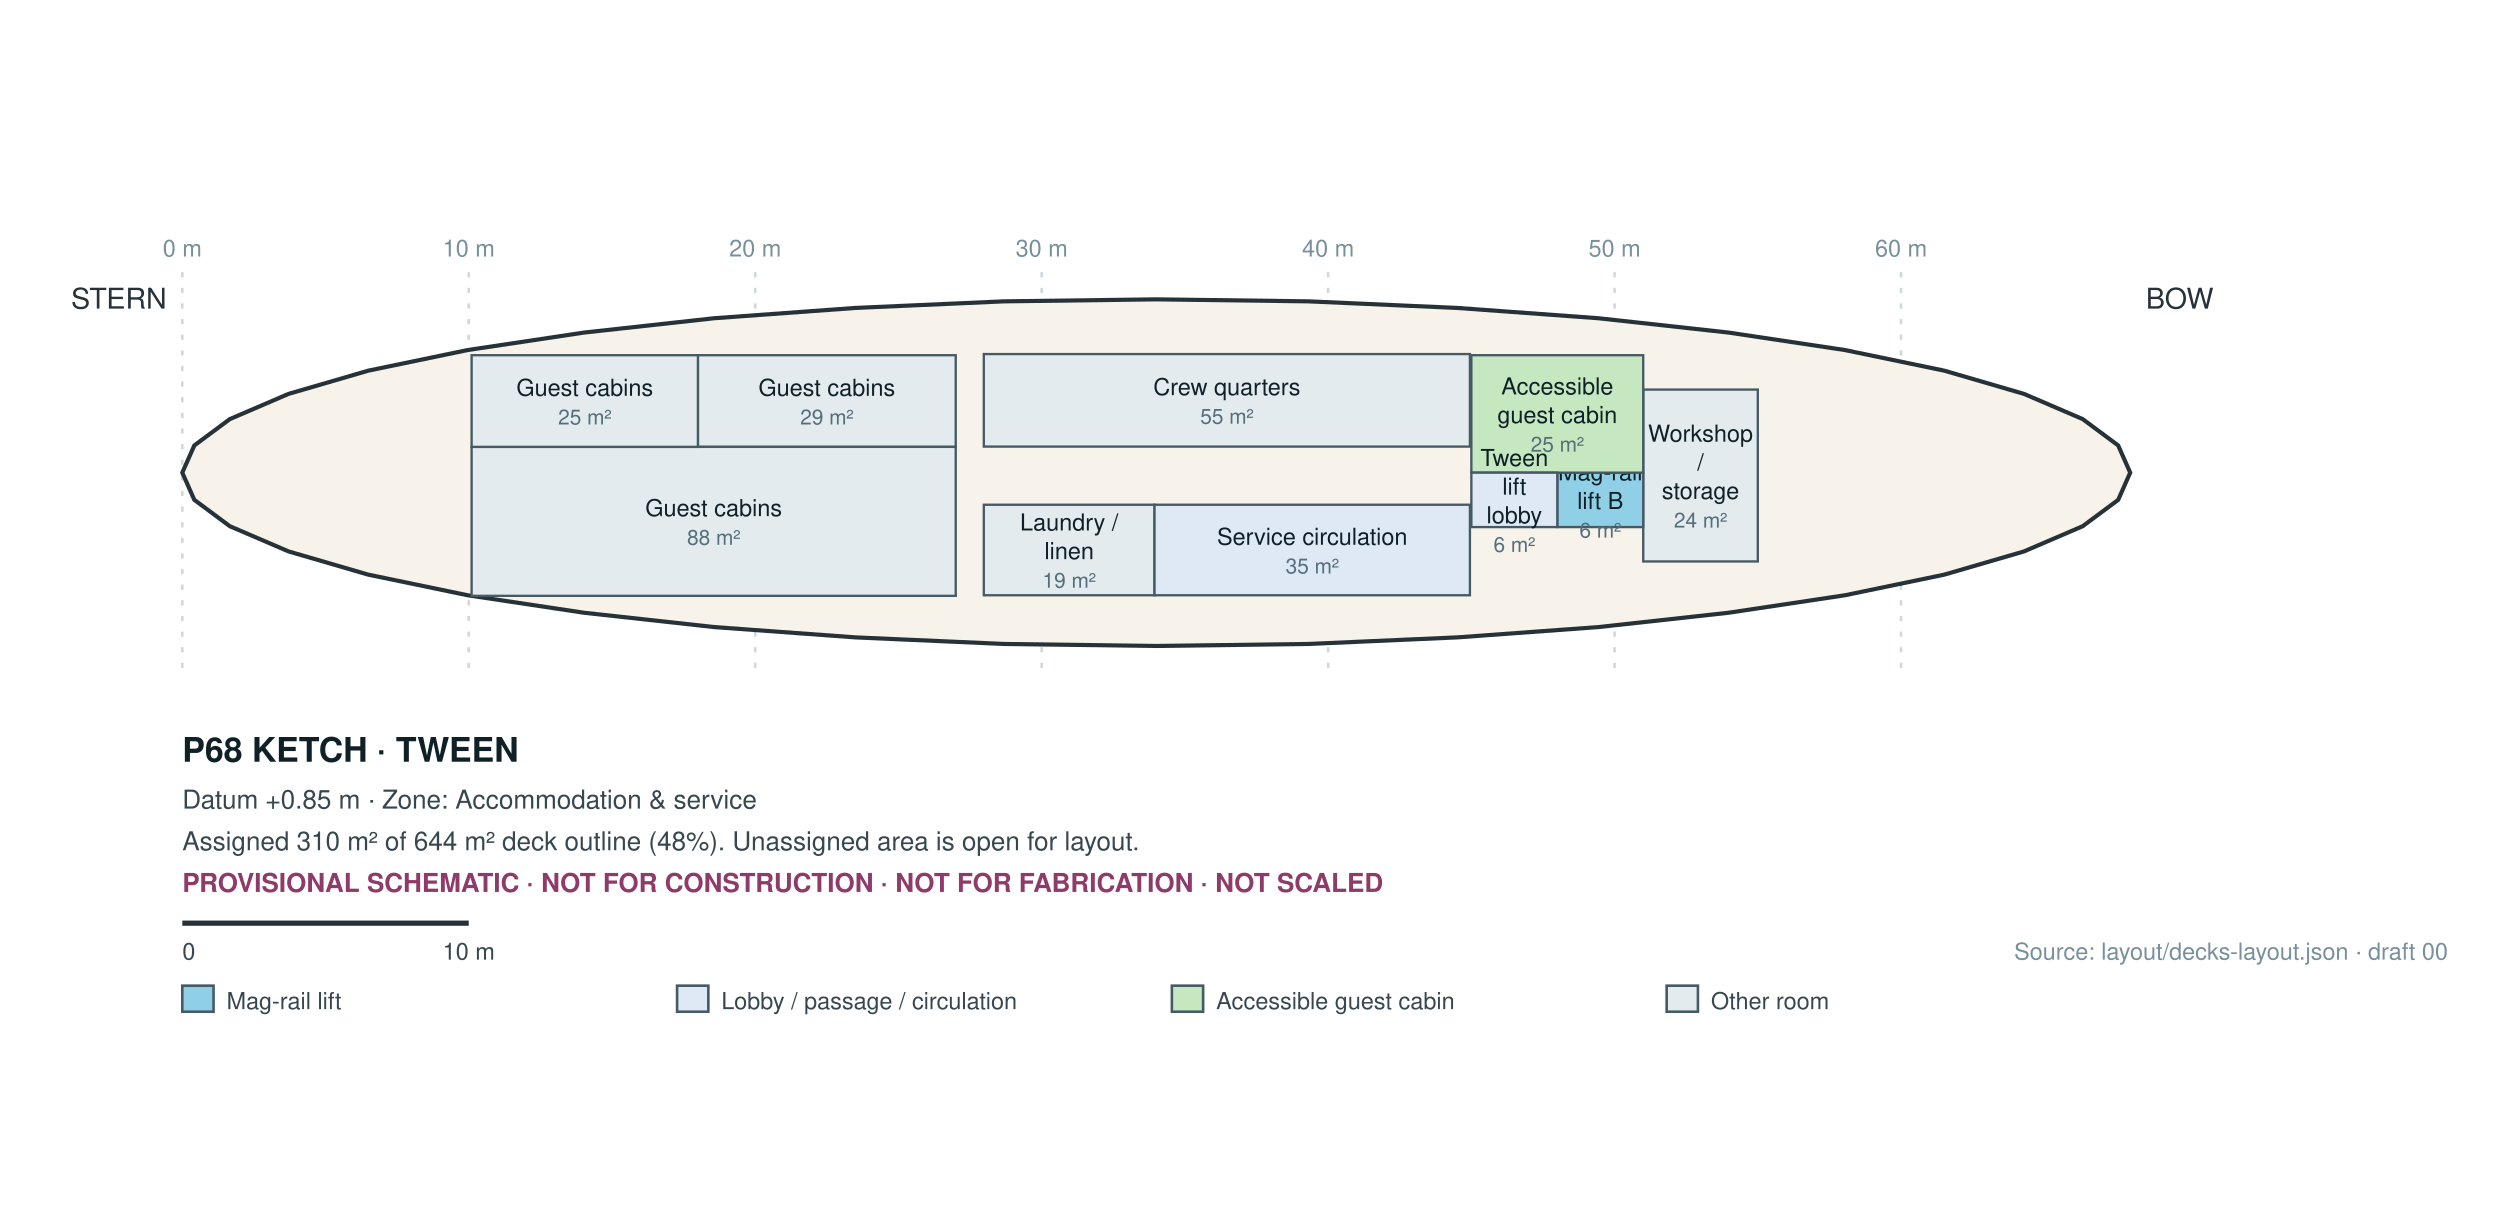
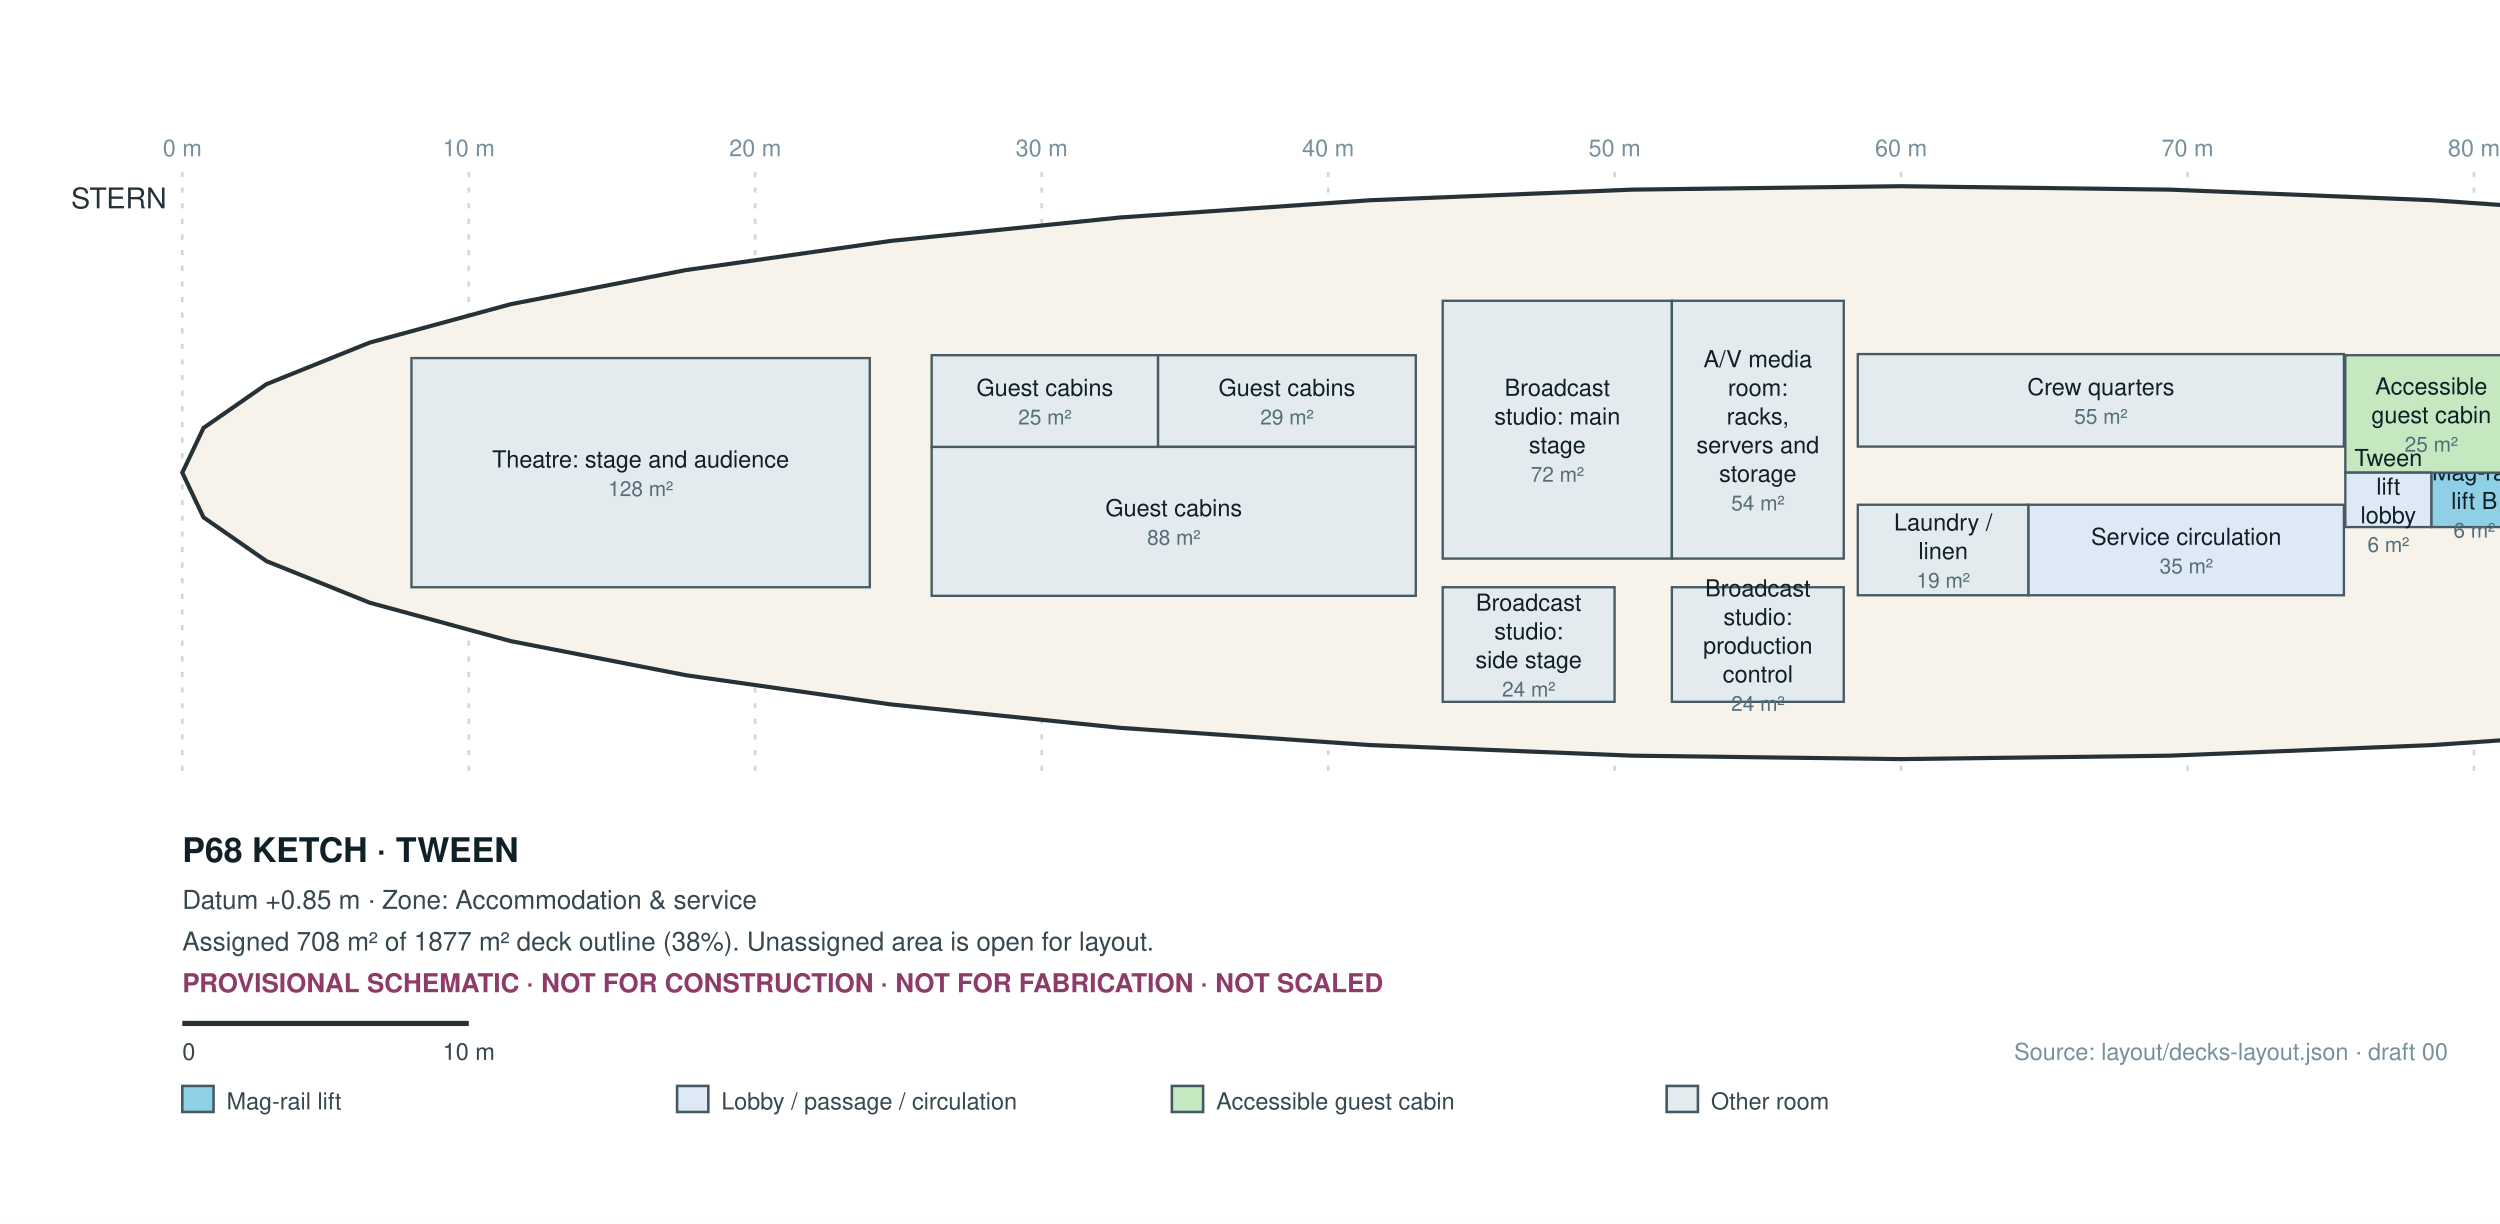
<svg xmlns="http://www.w3.org/2000/svg" width="960" height="470" viewBox="0 0 960 470" font-family="Helvetica, Arial, sans-serif">
  <rect width="960" height="470" fill="#ffffff" />
  <g transform="translate(0 0)">
-     <line x1="70" y1="104.5" x2="70" y2="258.5" stroke="#cfd8dc" stroke-dasharray="2 4" />
-     <text x="70" y="98.5" font-size="9" fill="#78909c" text-anchor="middle">0 m</text>
-     <line x1="180" y1="104.5" x2="180" y2="258.5" stroke="#cfd8dc" stroke-dasharray="2 4" />
-     <text x="180" y="98.5" font-size="9" fill="#78909c" text-anchor="middle">10 m</text>
-     <line x1="290" y1="104.5" x2="290" y2="258.5" stroke="#cfd8dc" stroke-dasharray="2 4" />
-     <text x="290" y="98.5" font-size="9" fill="#78909c" text-anchor="middle">20 m</text>
-     <line x1="400" y1="104.5" x2="400" y2="258.5" stroke="#cfd8dc" stroke-dasharray="2 4" />
-     <text x="400" y="98.5" font-size="9" fill="#78909c" text-anchor="middle">30 m</text>
-     <line x1="510" y1="104.5" x2="510" y2="258.5" stroke="#cfd8dc" stroke-dasharray="2 4" />
-     <text x="510" y="98.5" font-size="9" fill="#78909c" text-anchor="middle">40 m</text>
-     <line x1="620" y1="104.5" x2="620" y2="258.5" stroke="#cfd8dc" stroke-dasharray="2 4" />
-     <text x="620" y="98.5" font-size="9" fill="#78909c" text-anchor="middle">50 m</text>
-     <line x1="730" y1="104.5" x2="730" y2="258.5" stroke="#cfd8dc" stroke-dasharray="2 4" />
-     <text x="730" y="98.5" font-size="9" fill="#78909c" text-anchor="middle">60 m</text>
-     <line x1="70" y1="181.5" x2="818" y2="181.5" stroke="#90a4ae" stroke-dasharray="8 4 2 4" />
-     <polygon points="818,181.5 813.38,191.95 799.74,202.07 777.19,211.75 746.61,220.66 708.44,228.58 663.78,235.29 613.84,240.79 559.61,244.75 502.52,247.28 444,248.05 385.48,247.28 328.39,244.75 274.16,240.79 224.22,235.29 179.56,228.58 141.39,220.66 110.81,211.75 88.26,202.07 74.62,191.95 70,181.5 74.62,171.05 88.26,160.93 110.81,151.25 141.39,142.34 179.56,134.42 224.22,127.71 274.16,122.21 328.39,118.25 385.48,115.72 444,114.95 502.52,115.72 559.61,118.25 613.84,122.21 663.78,127.71 708.44,134.42 746.61,142.34 777.19,151.25 799.74,160.93 813.38,171.05" fill="#f7f3ea" stroke="#263238" stroke-width="1.6" />
-     <rect x="268" y="136.4" width="99" height="35.2" fill="#e3ebee" stroke="#455a64" stroke-width="0.9" />
-     <text x="317.5" y="152" font-size="9" fill="#102027" text-anchor="middle">Guest cabins</text>
-     <text x="317.5" y="163" font-size="8" fill="#546e7a" text-anchor="middle">29 m²</text>
-     <rect x="181.1" y="171.6" width="185.9" height="57.2" fill="#e3ebee" stroke="#455a64" stroke-width="0.9" />
-     <text x="274.05" y="198.2" font-size="9" fill="#102027" text-anchor="middle">Guest cabins</text>
-     <text x="274.05" y="209.2" font-size="8" fill="#546e7a" text-anchor="middle">88 m²</text>
-     <rect x="377.78" y="135.96" width="186.67" height="35.53" fill="#e3ebee" stroke="#455a64" stroke-width="0.9" />
-     <text x="471.115" y="151.725" font-size="9" fill="#102027" text-anchor="middle">Crew quarters</text>
-     <text x="471.115" y="162.725" font-size="8" fill="#546e7a" text-anchor="middle">55 m²</text>
-     <rect x="377.78" y="193.82" width="65.56" height="34.76" fill="#e3ebee" stroke="#455a64" stroke-width="0.9" />
-     <text x="410.56" y="203.7" font-size="9" fill="#102027" text-anchor="middle">Laundry /</text>
-     <text x="410.56" y="214.7" font-size="9" fill="#102027" text-anchor="middle">linen</text>
-     <text x="410.56" y="225.7" font-size="8" fill="#546e7a" text-anchor="middle">19 m²</text>
-     <rect x="443.34" y="193.82" width="121.11" height="34.76" fill="#dfe9f5" stroke="#455a64" stroke-width="0.9" />
-     <text x="503.895" y="209.2" font-size="9" fill="#102027" text-anchor="middle">Service circulation</text>
-     <text x="503.895" y="220.2" font-size="8" fill="#546e7a" text-anchor="middle">35 m²</text>
-     <rect x="631" y="149.6" width="44" height="66" fill="#e3ebee" stroke="#455a64" stroke-width="0.9" />
-     <text x="653" y="169.6" font-size="9" fill="#102027" text-anchor="middle">Workshop</text>
-     <text x="653" y="180.6" font-size="9" fill="#102027" text-anchor="middle">/</text>
-     <text x="653" y="191.6" font-size="9" fill="#102027" text-anchor="middle">storage</text>
-     <text x="653" y="202.6" font-size="8" fill="#546e7a" text-anchor="middle">24 m²</text>
-     <rect x="598" y="181.5" width="33" height="20.9" fill="#8fd0e6" stroke="#455a64" stroke-width="0.9" />
-     <text x="614.5" y="184.45" font-size="9" fill="#102027" text-anchor="middle">Mag-rail</text>
-     <text x="614.5" y="195.45" font-size="9" fill="#102027" text-anchor="middle">lift B</text>
-     <text x="614.5" y="206.45" font-size="8" fill="#546e7a" text-anchor="middle">6 m²</text>
-     <rect x="565" y="136.4" width="66" height="45.1" fill="#c5e8c0" stroke="#455a64" stroke-width="0.9" />
-     <text x="598" y="151.45" font-size="9" fill="#102027" text-anchor="middle">Accessible</text>
-     <text x="598" y="162.45" font-size="9" fill="#102027" text-anchor="middle">guest cabin</text>
-     <text x="598" y="173.45" font-size="8" fill="#546e7a" text-anchor="middle">25 m²</text>
-     <rect x="565" y="181.5" width="33" height="20.9" fill="#dfe9f5" stroke="#455a64" stroke-width="0.9" />
-     <text x="581.5" y="178.95" font-size="9" fill="#102027" text-anchor="middle">Tween</text>
-     <text x="581.5" y="189.95" font-size="9" fill="#102027" text-anchor="middle">lift</text>
-     <text x="581.5" y="200.95" font-size="9" fill="#102027" text-anchor="middle">lobby</text>
-     <text x="581.5" y="211.95" font-size="8" fill="#546e7a" text-anchor="middle">6 m²</text>
-     <rect x="181.1" y="136.4" width="86.9" height="35.2" fill="#e3ebee" stroke="#455a64" stroke-width="0.9" />
-     <text x="224.55" y="152" font-size="9" fill="#102027" text-anchor="middle">Guest cabins</text>
-     <text x="224.55" y="163" font-size="8" fill="#546e7a" text-anchor="middle">25 m²</text>
-     <text x="64" y="118.5" font-size="11" fill="#263238" text-anchor="end">STERN</text>
-     <text x="824" y="118.5" font-size="11" fill="#263238">BOW</text>
-     <text x="70" y="292.5" font-size="13" font-weight="600" fill="#102027">P68 KETCH · TWEEN</text>
-     <text x="70" y="310.5" font-size="10" fill="#37474f">Datum +0.85 m · Zone: Accommodation &amp; service</text>
-     <text x="70" y="326.5" font-size="10" fill="#37474f">Assigned 310 m² of 644 m² deck outline (48%). Unassigned area is open for layout.</text>
-     <text x="70" y="342.5" font-size="10" font-weight="600" fill="#8e3b6a">PROVISIONAL SCHEMATIC · NOT FOR CONSTRUCTION · NOT FOR FABRICATION · NOT SCALED</text>
-     <rect x="70" y="378.5" width="12" height="10" fill="#8fd0e6" stroke="#455a64" />
-     <text x="87" y="387.5" font-size="9" fill="#37474f">Mag-rail lift</text>
-     <rect x="260" y="378.5" width="12" height="10" fill="#dfe9f5" stroke="#455a64" />
-     <text x="277" y="387.5" font-size="9" fill="#37474f">Lobby / passage / circulation</text>
-     <rect x="450" y="378.5" width="12" height="10" fill="#c5e8c0" stroke="#455a64" />
-     <text x="467" y="387.5" font-size="9" fill="#37474f">Accessible guest cabin</text>
-     <rect x="640" y="378.5" width="12" height="10" fill="#e3ebee" stroke="#455a64" />
-     <text x="657" y="387.5" font-size="9" fill="#37474f">Other room</text>
-     <line x1="70" y1="354.5" x2="180" y2="354.5" stroke="#263238" stroke-width="2" />
-     <text x="70" y="368.5" font-size="9" fill="#37474f">0</text>
-     <text x="180" y="368.5" font-size="9" fill="#37474f" text-anchor="middle">10 m</text>
-     <text x="940" y="368.5" font-size="9" fill="#78909c" text-anchor="end">Source: layout/decks-layout.json · draft 00</text>
+     <line x1="70" y1="66" x2="70" y2="297" stroke="#cfd8dc" stroke-dasharray="2 4" />
+     <text x="70" y="60" font-size="9" fill="#78909c" text-anchor="middle">0 m</text>
+     <line x1="180" y1="66" x2="180" y2="297" stroke="#cfd8dc" stroke-dasharray="2 4" />
+     <text x="180" y="60" font-size="9" fill="#78909c" text-anchor="middle">10 m</text>
+     <line x1="290" y1="66" x2="290" y2="297" stroke="#cfd8dc" stroke-dasharray="2 4" />
+     <text x="290" y="60" font-size="9" fill="#78909c" text-anchor="middle">20 m</text>
+     <line x1="400" y1="66" x2="400" y2="297" stroke="#cfd8dc" stroke-dasharray="2 4" />
+     <text x="400" y="60" font-size="9" fill="#78909c" text-anchor="middle">30 m</text>
+     <line x1="510" y1="66" x2="510" y2="297" stroke="#cfd8dc" stroke-dasharray="2 4" />
+     <text x="510" y="60" font-size="9" fill="#78909c" text-anchor="middle">40 m</text>
+     <line x1="620" y1="66" x2="620" y2="297" stroke="#cfd8dc" stroke-dasharray="2 4" />
+     <text x="620" y="60" font-size="9" fill="#78909c" text-anchor="middle">50 m</text>
+     <line x1="730" y1="66" x2="730" y2="297" stroke="#cfd8dc" stroke-dasharray="2 4" />
+     <text x="730" y="60" font-size="9" fill="#78909c" text-anchor="middle">60 m</text>
+     <line x1="840" y1="66" x2="840" y2="297" stroke="#cfd8dc" stroke-dasharray="2 4" />
+     <text x="840" y="60" font-size="9" fill="#78909c" text-anchor="middle">70 m</text>
+     <line x1="950" y1="66" x2="950" y2="297" stroke="#cfd8dc" stroke-dasharray="2 4" />
+     <text x="950" y="60" font-size="9" fill="#78909c" text-anchor="middle">80 m</text>
+     <line x1="1060" y1="66" x2="1060" y2="297" stroke="#cfd8dc" stroke-dasharray="2 4" />
+     <text x="1060" y="60" font-size="9" fill="#78909c" text-anchor="middle">90 m</text>
+     <line x1="1170" y1="66" x2="1170" y2="297" stroke="#cfd8dc" stroke-dasharray="2 4" />
+     <text x="1170" y="60" font-size="9" fill="#78909c" text-anchor="middle">100 m</text>
+     <line x1="1280" y1="66" x2="1280" y2="297" stroke="#cfd8dc" stroke-dasharray="2 4" />
+     <text x="1280" y="60" font-size="9" fill="#78909c" text-anchor="middle">110 m</text>
+     <line x1="1390" y1="66" x2="1390" y2="297" stroke="#cfd8dc" stroke-dasharray="2 4" />
+     <text x="1390" y="60" font-size="9" fill="#78909c" text-anchor="middle">120 m</text>
+     <line x1="70" y1="181.5" x2="1390" y2="181.5" stroke="#90a4ae" stroke-dasharray="8 4 2 4" />
+     <polygon points="1390,181.5 1381.86,198.66 1357.66,215.49 1318.06,231.44 1263.94,246.18 1196.73,259.27 1117.97,270.49 1029.64,279.51 933.94,286.11 833.29,290.18 730,291.5 626.71,290.18 526.06,286.11 430.36,279.51 342.03,270.49 263.27,259.27 196.06,246.18 141.94,231.44 102.34,215.49 78.14,198.66 70,181.5 78.14,164.34 102.34,147.51 141.94,131.56 196.06,116.82 263.27,103.73 342.03,92.51 430.36,83.49 526.06,76.89 626.71,72.82 730,71.5 833.29,72.82 933.94,76.89 1029.64,83.49 1117.97,92.51 1196.73,103.73 1263.94,116.82 1318.06,131.56 1357.66,147.51 1381.86,164.34" fill="#f7f3ea" stroke="#263238" stroke-width="1.6" />
+     <rect x="444.66" y="136.4" width="99" height="35.2" fill="#e3ebee" stroke="#455a64" stroke-width="0.9" />
+     <text x="494.16" y="152" font-size="9" fill="#102027" text-anchor="middle">Guest cabins</text>
+     <text x="494.16" y="163" font-size="8" fill="#546e7a" text-anchor="middle">29 m²</text>
+     <rect x="357.76" y="171.6" width="185.9" height="57.2" fill="#e3ebee" stroke="#455a64" stroke-width="0.9" />
+     <text x="450.71" y="198.2" font-size="9" fill="#102027" text-anchor="middle">Guest cabins</text>
+     <text x="450.71" y="209.2" font-size="8" fill="#546e7a" text-anchor="middle">88 m²</text>
+     <rect x="713.39" y="135.96" width="186.67" height="35.53" fill="#e3ebee" stroke="#455a64" stroke-width="0.9" />
+     <text x="806.725" y="151.725" font-size="9" fill="#102027" text-anchor="middle">Crew quarters</text>
+     <text x="806.725" y="162.725" font-size="8" fill="#546e7a" text-anchor="middle">55 m²</text>
+     <rect x="713.39" y="193.82" width="65.56" height="34.76" fill="#e3ebee" stroke="#455a64" stroke-width="0.9" />
+     <text x="746.17" y="203.7" font-size="9" fill="#102027" text-anchor="middle">Laundry /</text>
+     <text x="746.17" y="214.7" font-size="9" fill="#102027" text-anchor="middle">linen</text>
+     <text x="746.17" y="225.7" font-size="8" fill="#546e7a" text-anchor="middle">19 m²</text>
+     <rect x="778.95" y="193.82" width="121.11" height="34.76" fill="#dfe9f5" stroke="#455a64" stroke-width="0.9" />
+     <text x="839.505" y="209.2" font-size="9" fill="#102027" text-anchor="middle">Service circulation</text>
+     <text x="839.505" y="220.2" font-size="8" fill="#546e7a" text-anchor="middle">35 m²</text>
+     <rect x="966.61" y="149.6" width="44" height="66" fill="#e3ebee" stroke="#455a64" stroke-width="0.9" />
+     <text x="988.61" y="169.6" font-size="9" fill="#102027" text-anchor="middle">Workshop</text>
+     <text x="988.61" y="180.6" font-size="9" fill="#102027" text-anchor="middle">/</text>
+     <text x="988.61" y="191.6" font-size="9" fill="#102027" text-anchor="middle">storage</text>
+     <text x="988.61" y="202.6" font-size="8" fill="#546e7a" text-anchor="middle">24 m²</text>
+     <rect x="933.61" y="181.5" width="33" height="20.9" fill="#8fd0e6" stroke="#455a64" stroke-width="0.9" />
+     <text x="950.11" y="184.45" font-size="9" fill="#102027" text-anchor="middle">Mag-rail</text>
+     <text x="950.11" y="195.45" font-size="9" fill="#102027" text-anchor="middle">lift B</text>
+     <text x="950.11" y="206.45" font-size="8" fill="#546e7a" text-anchor="middle">6 m²</text>
+     <rect x="900.61" y="136.4" width="66" height="45.1" fill="#c5e8c0" stroke="#455a64" stroke-width="0.9" />
+     <text x="933.61" y="151.45" font-size="9" fill="#102027" text-anchor="middle">Accessible</text>
+     <text x="933.61" y="162.45" font-size="9" fill="#102027" text-anchor="middle">guest cabin</text>
+     <text x="933.61" y="173.45" font-size="8" fill="#546e7a" text-anchor="middle">25 m²</text>
+     <rect x="900.61" y="181.5" width="33" height="20.9" fill="#dfe9f5" stroke="#455a64" stroke-width="0.9" />
+     <text x="917.11" y="178.95" font-size="9" fill="#102027" text-anchor="middle">Tween</text>
+     <text x="917.11" y="189.95" font-size="9" fill="#102027" text-anchor="middle">lift</text>
+     <text x="917.11" y="200.95" font-size="9" fill="#102027" text-anchor="middle">lobby</text>
+     <text x="917.11" y="211.95" font-size="8" fill="#546e7a" text-anchor="middle">6 m²</text>
+     <rect x="357.76" y="136.4" width="86.9" height="35.2" fill="#e3ebee" stroke="#455a64" stroke-width="0.9" />
+     <text x="401.21" y="152" font-size="9" fill="#102027" text-anchor="middle">Guest cabins</text>
+     <text x="401.21" y="163" font-size="8" fill="#546e7a" text-anchor="middle">25 m²</text>
+     <rect x="158" y="137.5" width="176" height="88" fill="#e3ebee" stroke="#455a64" stroke-width="0.9" />
+     <text x="246" y="179.5" font-size="9" fill="#102027" text-anchor="middle">Theatre: stage and audience</text>
+     <text x="246" y="190.5" font-size="8" fill="#546e7a" text-anchor="middle">128 m²</text>
+     <rect x="1038" y="137.5" width="132" height="88" fill="#e3ebee" stroke="#455a64" stroke-width="0.9" />
+     <text x="1104" y="179.5" font-size="9" fill="#102027" text-anchor="middle">Cinema: screening room</text>
+     <text x="1104" y="190.5" font-size="8" fill="#546e7a" text-anchor="middle">96 m²</text>
+     <rect x="554" y="115.5" width="88" height="99" fill="#e3ebee" stroke="#455a64" stroke-width="0.9" />
+     <text x="598" y="152" font-size="9" fill="#102027" text-anchor="middle">Broadcast</text>
+     <text x="598" y="163" font-size="9" fill="#102027" text-anchor="middle">studio: main</text>
+     <text x="598" y="174" font-size="9" fill="#102027" text-anchor="middle">stage</text>
+     <text x="598" y="185" font-size="8" fill="#546e7a" text-anchor="middle">72 m²</text>
+     <rect x="554" y="225.5" width="66" height="44" fill="#e3ebee" stroke="#455a64" stroke-width="0.9" />
+     <text x="587" y="234.5" font-size="9" fill="#102027" text-anchor="middle">Broadcast</text>
+     <text x="587" y="245.5" font-size="9" fill="#102027" text-anchor="middle">studio:</text>
+     <text x="587" y="256.5" font-size="9" fill="#102027" text-anchor="middle">side stage</text>
+     <text x="587" y="267.5" font-size="8" fill="#546e7a" text-anchor="middle">24 m²</text>
+     <rect x="642" y="225.5" width="66" height="44" fill="#e3ebee" stroke="#455a64" stroke-width="0.9" />
+     <text x="675" y="229" font-size="9" fill="#102027" text-anchor="middle">Broadcast</text>
+     <text x="675" y="240" font-size="9" fill="#102027" text-anchor="middle">studio:</text>
+     <text x="675" y="251" font-size="9" fill="#102027" text-anchor="middle">production</text>
+     <text x="675" y="262" font-size="9" fill="#102027" text-anchor="middle">control</text>
+     <text x="675" y="273" font-size="8" fill="#546e7a" text-anchor="middle">24 m²</text>
+     <rect x="642" y="115.5" width="66" height="99" fill="#e3ebee" stroke="#455a64" stroke-width="0.9" />
+     <text x="675" y="141" font-size="9" fill="#102027" text-anchor="middle">A/V media</text>
+     <text x="675" y="152" font-size="9" fill="#102027" text-anchor="middle">room:</text>
+     <text x="675" y="163" font-size="9" fill="#102027" text-anchor="middle">racks,</text>
+     <text x="675" y="174" font-size="9" fill="#102027" text-anchor="middle">servers and</text>
+     <text x="675" y="185" font-size="9" fill="#102027" text-anchor="middle">storage</text>
+     <text x="675" y="196" font-size="8" fill="#546e7a" text-anchor="middle">54 m²</text>
+     <text x="64" y="80" font-size="11" fill="#263238" text-anchor="end">STERN</text>
+     <text x="1396" y="80" font-size="11" fill="#263238">BOW</text>
+     <text x="70" y="331" font-size="13" font-weight="600" fill="#102027">P68 KETCH · TWEEN</text>
+     <text x="70" y="349" font-size="10" fill="#37474f">Datum +0.85 m · Zone: Accommodation &amp; service</text>
+     <text x="70" y="365" font-size="10" fill="#37474f">Assigned 708 m² of 1877 m² deck outline (38%). Unassigned area is open for layout.</text>
+     <text x="70" y="381" font-size="10" font-weight="600" fill="#8e3b6a">PROVISIONAL SCHEMATIC · NOT FOR CONSTRUCTION · NOT FOR FABRICATION · NOT SCALED</text>
+     <rect x="70" y="417" width="12" height="10" fill="#8fd0e6" stroke="#455a64" />
+     <text x="87" y="426" font-size="9" fill="#37474f">Mag-rail lift</text>
+     <rect x="260" y="417" width="12" height="10" fill="#dfe9f5" stroke="#455a64" />
+     <text x="277" y="426" font-size="9" fill="#37474f">Lobby / passage / circulation</text>
+     <rect x="450" y="417" width="12" height="10" fill="#c5e8c0" stroke="#455a64" />
+     <text x="467" y="426" font-size="9" fill="#37474f">Accessible guest cabin</text>
+     <rect x="640" y="417" width="12" height="10" fill="#e3ebee" stroke="#455a64" />
+     <text x="657" y="426" font-size="9" fill="#37474f">Other room</text>
+     <line x1="70" y1="393" x2="180" y2="393" stroke="#263238" stroke-width="2" />
+     <text x="70" y="407" font-size="9" fill="#37474f">0</text>
+     <text x="180" y="407" font-size="9" fill="#37474f" text-anchor="middle">10 m</text>
+     <text x="940" y="407" font-size="9" fill="#78909c" text-anchor="end">Source: layout/decks-layout.json · draft 00</text>
  </g>
</svg>
